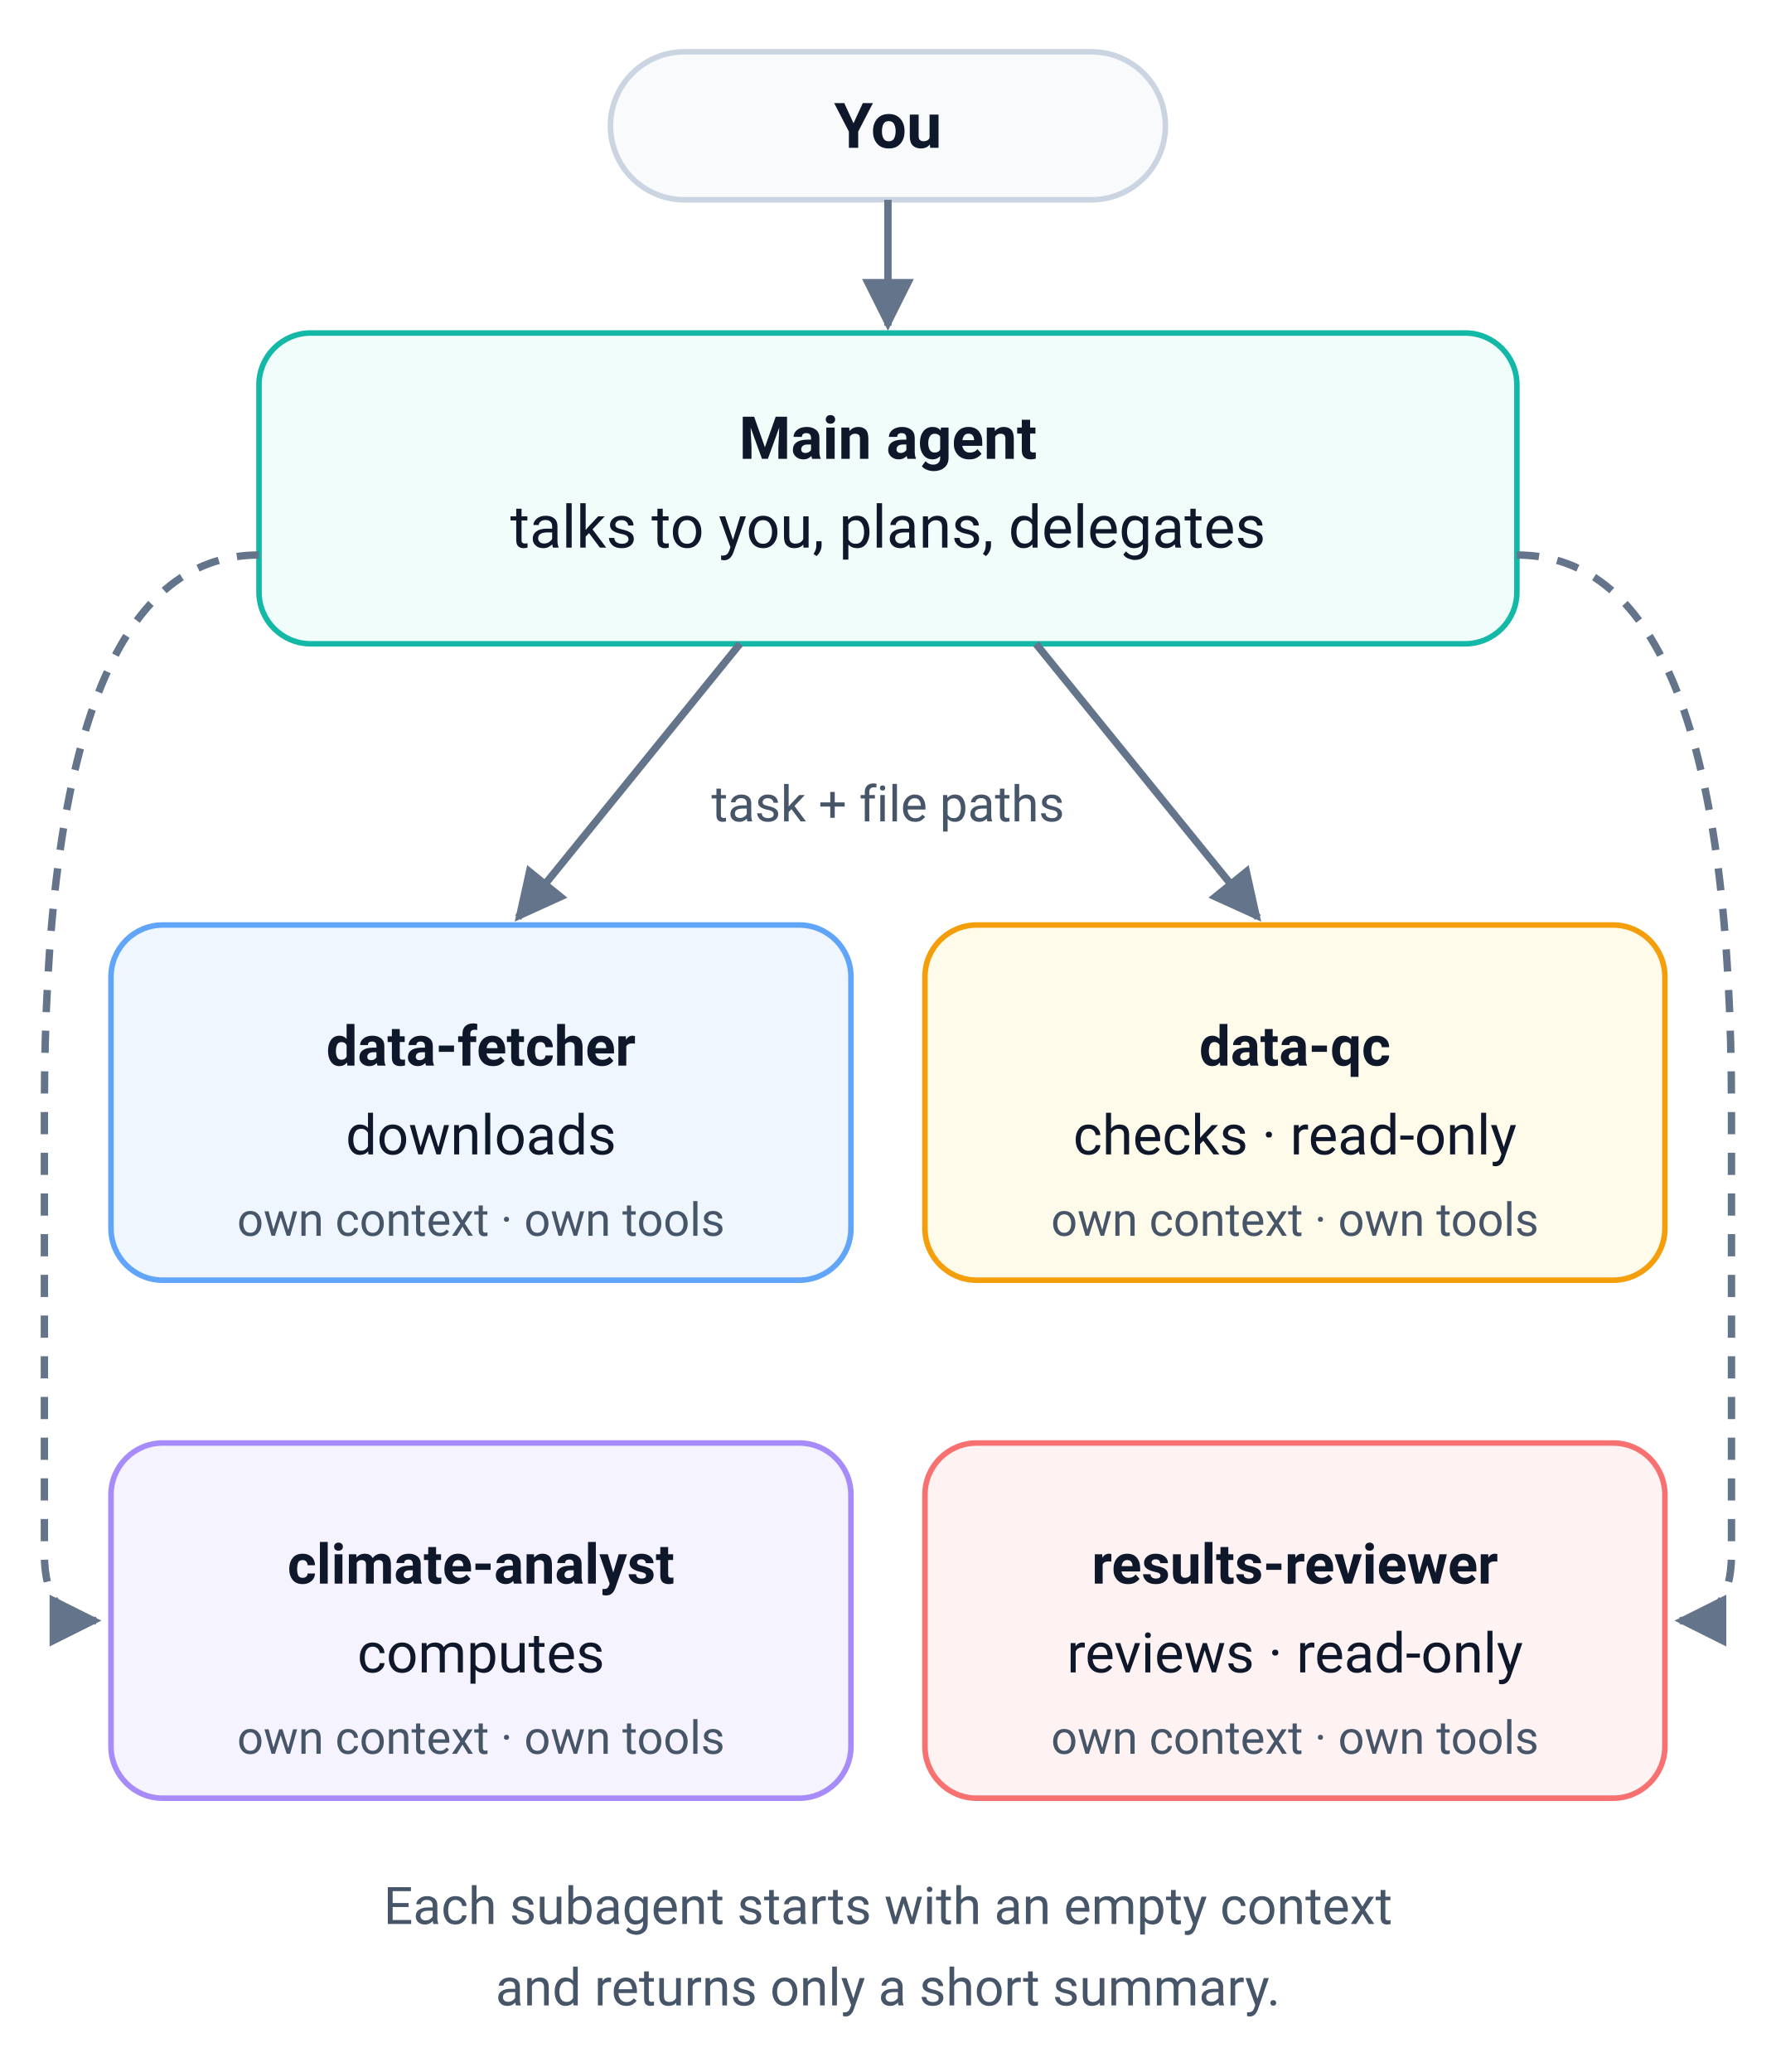
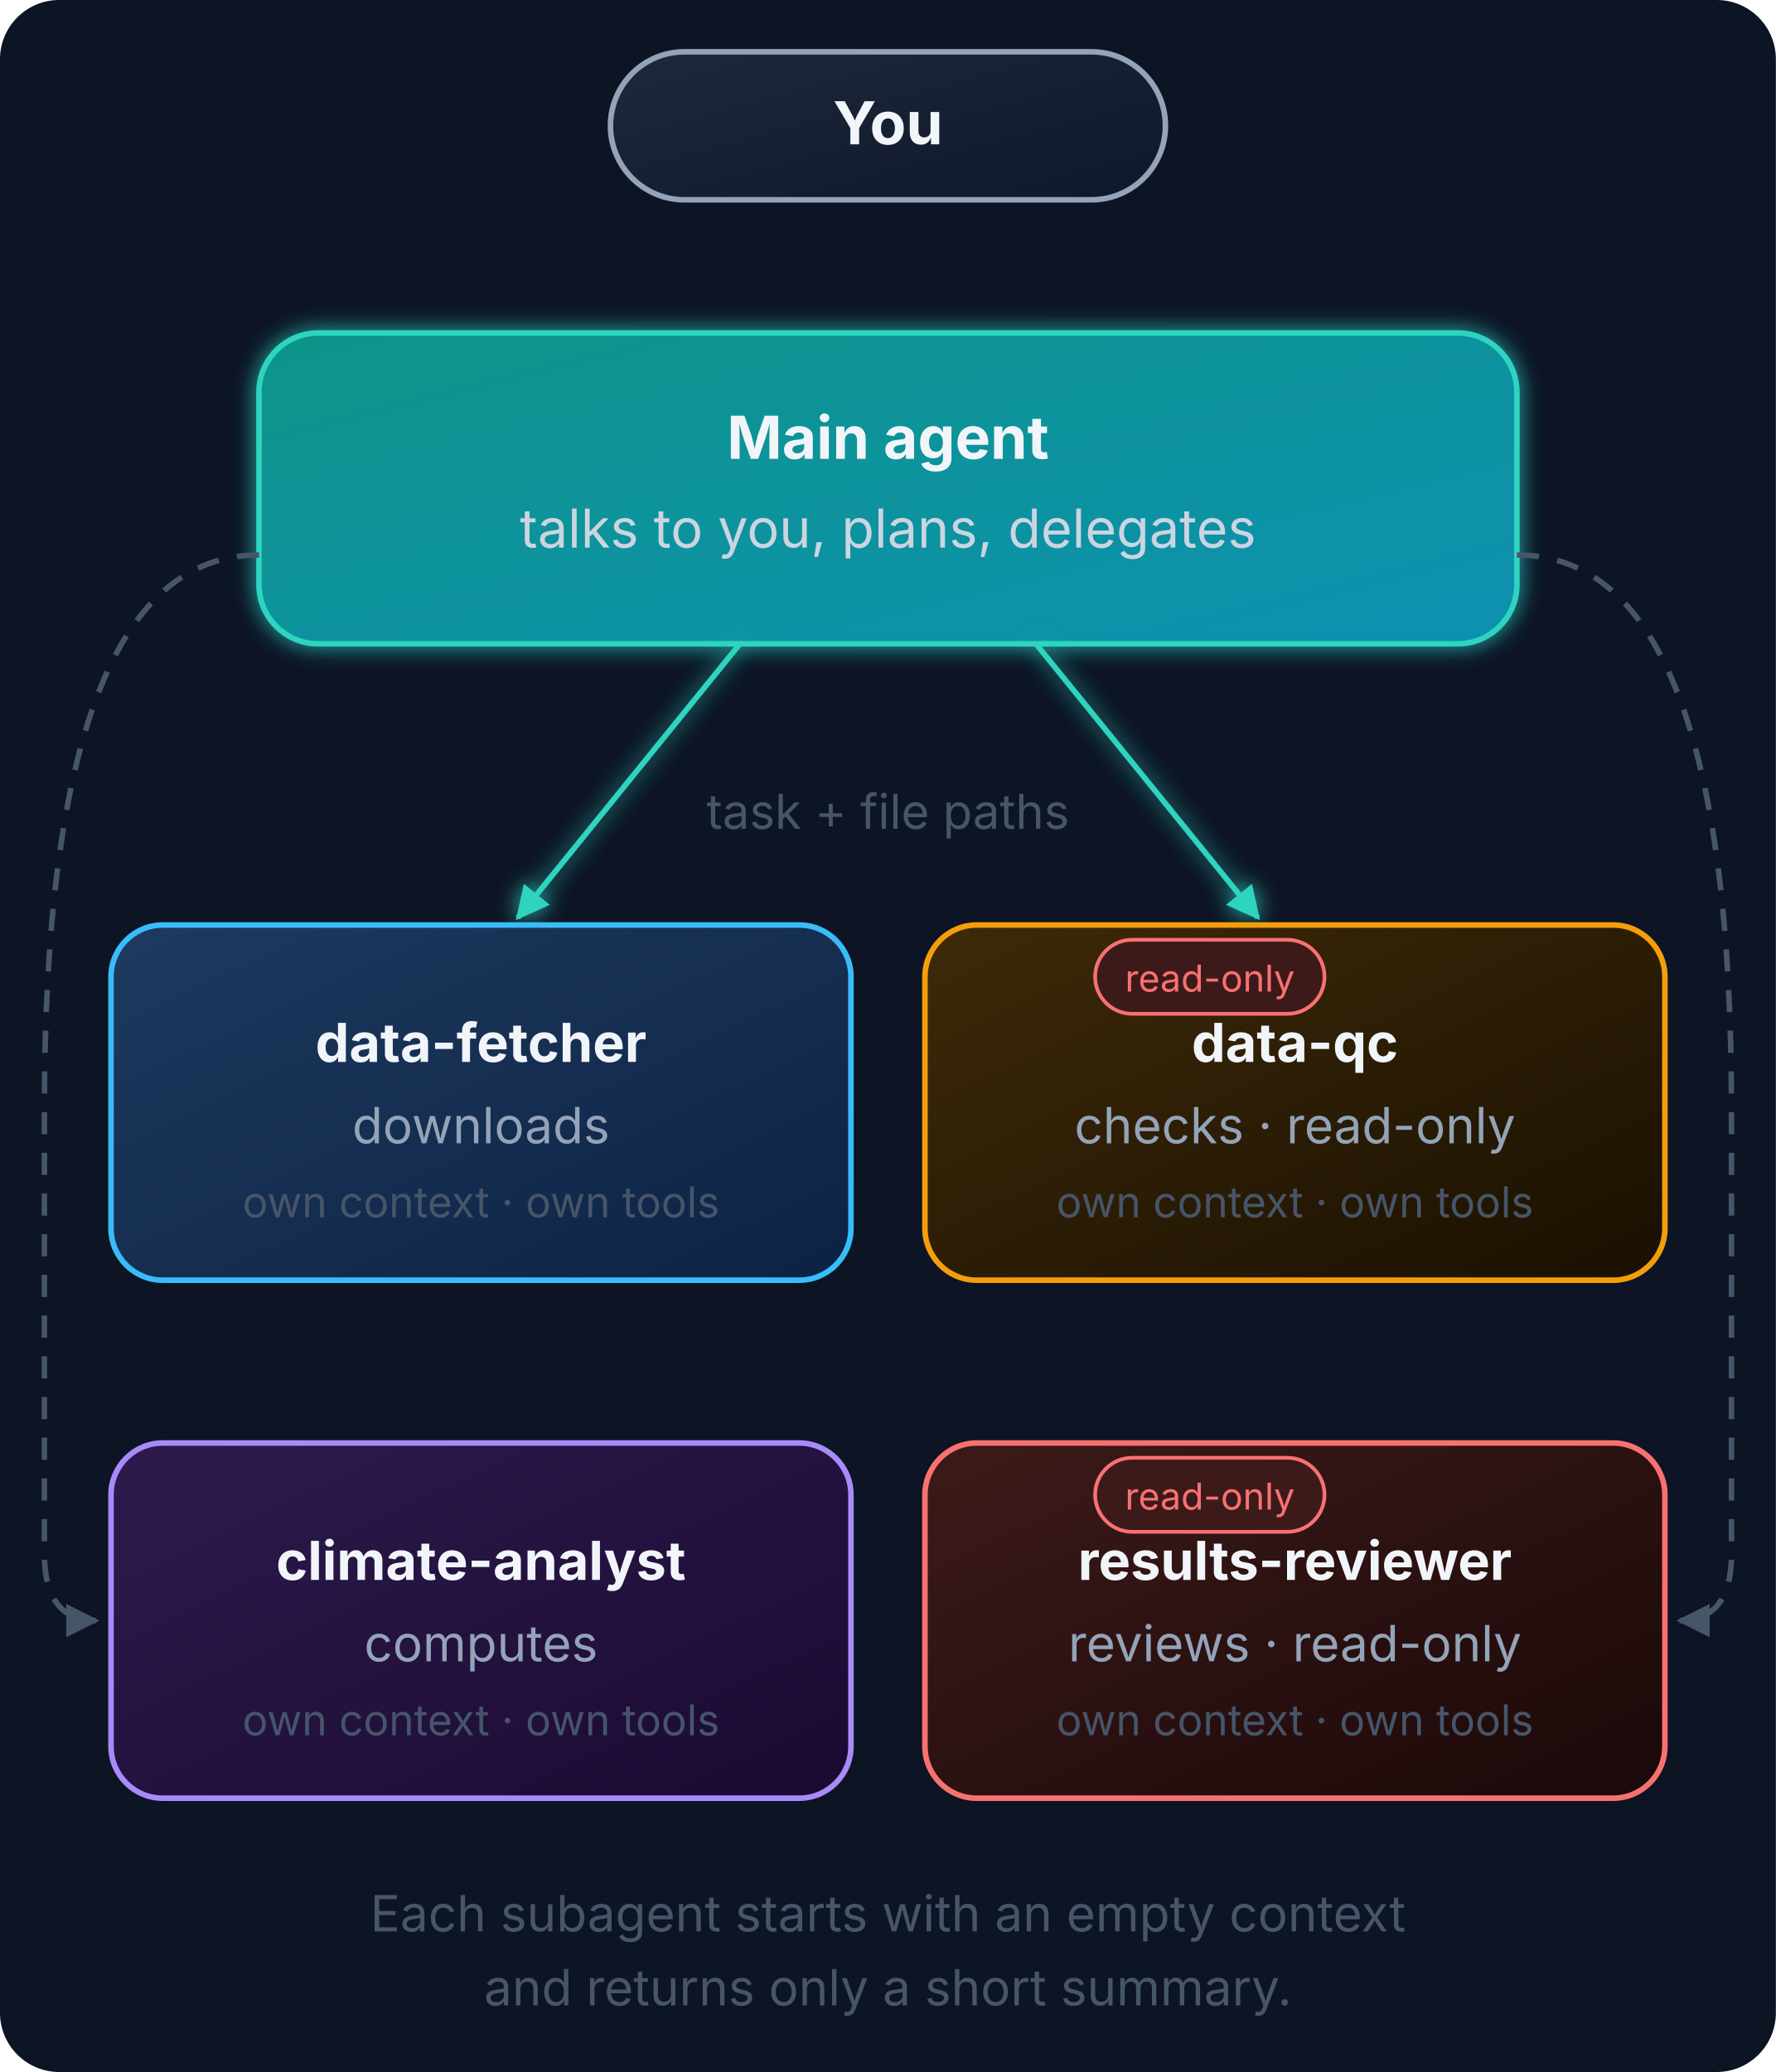
<svg xmlns="http://www.w3.org/2000/svg" viewBox="0 0 480 560" width="480" height="560" role="img" aria-label="A main agent delegating tasks to four subagents, each with its own context and tools">
-   <style>
- .t{font-family:system-ui,-apple-system,'Segoe UI',Roboto,Helvetica,Arial,sans-serif;fill:var(--d-text,#0f172a)}
- .m{font-family:system-ui,-apple-system,'Segoe UI',Roboto,Helvetica,Arial,sans-serif;fill:var(--d-muted,#475569)}
- .c{font-family:ui-monospace,'SFMono-Regular',Menlo,Consolas,monospace;fill:var(--d-text,#0f172a)}
- .b{font-weight:650}
- .ln{stroke:var(--d-line,#64748b);stroke-width:2;fill:none}
- .acc{stroke:var(--d-acc,#0d9488);stroke-width:2.5;fill:none}
- .f0{fill:var(--d-f0,#ffffff);stroke:var(--d-s0,#cbd5e1);stroke-width:1.5}
- .f1{fill:var(--d-f1,#f0fdfa);stroke:var(--d-s1,#14b8a6);stroke-width:1.5}
- .f2{fill:var(--d-f2,#eff6ff);stroke:var(--d-s2,#60a5fa);stroke-width:1.5}
- .f3{fill:var(--d-f3,#fffbeb);stroke:var(--d-s3,#f59e0b);stroke-width:1.5}
- .f4{fill:var(--d-f4,#f5f3ff);stroke:var(--d-s4,#a78bfa);stroke-width:1.5}
- .f5{fill:var(--d-f5,#fef2f2);stroke:var(--d-s5,#f87171);stroke-width:1.5}
- .f6{fill:var(--d-f6,#f8fafc);stroke:var(--d-s0,#cbd5e1);stroke-width:1.5}
- .code{fill:var(--d-code,#0f172a)}
- .ck{font-family:ui-monospace,Menlo,Consolas,monospace;fill:#7dd3fc}
- .cv{font-family:ui-monospace,Menlo,Consolas,monospace;fill:#fde68a}
- .cd{font-family:ui-monospace,Menlo,Consolas,monospace;fill:#5eead4}
- .cm{font-family:ui-monospace,Menlo,Consolas,monospace;fill:#94a3b8;font-style:italic}
- .cb{font-family:ui-monospace,Menlo,Consolas,monospace;fill:#e2e8f0}
- .ah{fill:var(--d-line,#64748b)}
- .aa{fill:var(--d-acc,#0d9488)}
- </style>
  <defs>
-     <marker id="ar" viewBox="0 0 10 10" refX="9" refY="5" markerWidth="7" markerHeight="7" orient="auto-start-reverse">
-       <path d="M0 0L10 5L0 10z" class="ah" />
+     <linearGradient id="g-main" x1="0%" y1="0%" x2="100%" y2="100%">
+       <stop offset="0%" stop-color="#0d9488" />
+       <stop offset="100%" stop-color="#0891b2" />
+     </linearGradient>
+     <linearGradient id="g-you" x1="0%" y1="0%" x2="100%" y2="100%">
+       <stop offset="0%" stop-color="#1e293b" />
+       <stop offset="100%" stop-color="#0f172a" />
+     </linearGradient>
+     <linearGradient id="g-blue" x1="0%" y1="0%" x2="100%" y2="100%">
+       <stop offset="0%" stop-color="#1e3a5f" />
+       <stop offset="100%" stop-color="#0c2244" />
+     </linearGradient>
+     <linearGradient id="g-amber" x1="0%" y1="0%" x2="100%" y2="100%">
+       <stop offset="0%" stop-color="#3d2a0a" />
+       <stop offset="100%" stop-color="#1a1000" />
+     </linearGradient>
+     <linearGradient id="g-purple" x1="0%" y1="0%" x2="100%" y2="100%">
+       <stop offset="0%" stop-color="#2d1b4e" />
+       <stop offset="100%" stop-color="#1a0a30" />
+     </linearGradient>
+     <linearGradient id="g-rose" x1="0%" y1="0%" x2="100%" y2="100%">
+       <stop offset="0%" stop-color="#3d1a1a" />
+       <stop offset="100%" stop-color="#1a0808" />
+     </linearGradient>
+     <filter id="glow" x="-20%" y="-20%" width="140%" height="140%">
+       <feGaussianBlur stdDeviation="3" result="blur" />
+       <feMerge>
+         <feMergeNode in="blur" />
+         <feMergeNode in="SourceGraphic" />
+       </feMerge>
+     </filter>
+     <marker id="arr-teal" viewBox="0 0 10 10" refX="9" refY="5" markerWidth="6" markerHeight="6" orient="auto-start-reverse">
+       <path d="M0 0L10 5L0 10z" fill="#2dd4bf" />
    </marker>
-     <marker id="aa" viewBox="0 0 10 10" refX="9" refY="5" markerWidth="7" markerHeight="7" orient="auto-start-reverse">
-       <path d="M0 0L10 5L0 10z" class="aa" />
+     <marker id="arr-muted" viewBox="0 0 10 10" refX="9" refY="5" markerWidth="6" markerHeight="6" orient="auto-start-reverse">
+       <path d="M0 0L10 5L0 10z" fill="#475569" />
    </marker>
  </defs>
-   <rect x="165" y="14" width="150" height="40" rx="20.0" class="f6" />
-   <text x="240.0" y="39.95" class="t b" font-size="17" text-anchor="middle">You</text>
-   <line x1="240" y1="54" x2="240" y2="88" class="ln" marker-end="url(#ar)" />
-   <rect x="70" y="90" width="340" height="84" rx="14" class="f1" />
-   <text x="240" y="124" class="t b" font-size="16" text-anchor="middle">Main agent</text>
-   <text x="240" y="148" class="t" font-size="16" text-anchor="middle">talks to you, plans, delegates</text>
-   <rect x="30" y="250" width="200" height="96" rx="14" class="f2" />
-   <text x="130" y="288" class="t b" font-size="15" text-anchor="middle">data-fetcher</text>
-   <text x="130" y="312" class="t" font-size="15" text-anchor="middle">downloads</text>
-   <text x="130" y="334" class="m" font-size="12.5" text-anchor="middle">own context · own tools</text>
-   <rect x="250" y="250" width="200" height="96" rx="14" class="f3" />
-   <text x="350" y="288" class="t b" font-size="15" text-anchor="middle">data-qc</text>
-   <text x="350" y="312" class="t" font-size="15" text-anchor="middle">checks · read-only</text>
-   <text x="350" y="334" class="m" font-size="12.5" text-anchor="middle">own context · own tools</text>
-   <rect x="30" y="390" width="200" height="96" rx="14" class="f4" />
-   <text x="130" y="428" class="t b" font-size="15" text-anchor="middle">climate-analyst</text>
-   <text x="130" y="452" class="t" font-size="15" text-anchor="middle">computes</text>
-   <text x="130" y="474" class="m" font-size="12.5" text-anchor="middle">own context · own tools</text>
-   <rect x="250" y="390" width="200" height="96" rx="14" class="f5" />
-   <text x="350" y="428" class="t b" font-size="15" text-anchor="middle">results-reviewer</text>
-   <text x="350" y="452" class="t" font-size="15" text-anchor="middle">reviews · read-only</text>
-   <text x="350" y="474" class="m" font-size="12.5" text-anchor="middle">own context · own tools</text>
-   <path d="M 200 174 L 140 248" class="ln" marker-end="url(#ar)" />
-   <path d="M 280 174 L 340 248" class="ln" marker-end="url(#ar)" />
-   <path d="M 70 150 Q 12 150 12 300 L 12 420 Q 12 438 26 438" class="ln" stroke-dasharray="6 5" marker-end="url(#ar)" />
-   <path d="M 410 150 Q 468 150 468 300 L 468 420 Q 468 438 454 438" class="ln" stroke-dasharray="6 5" marker-end="url(#ar)" />
-   <text x="240" y="222" class="m" font-size="13.5" text-anchor="middle">task + file paths</text>
-   <text x="240" y="520" class="m" font-size="14" text-anchor="middle">Each subagent starts with an empty context</text>
-   <text x="240" y="542" class="m" font-size="14" text-anchor="middle">and returns only a short summary.</text>
+   <rect width="480" height="560" fill="#0d1424" rx="16" />
+   <rect x="165" y="14" width="150" height="40" rx="20" fill="url(#g-you)" stroke="#94a3b8" stroke-width="1.5" />
+   <text x="240" y="39" font-family="Inter,system-ui,-apple-system,sans-serif" font-size="16" font-weight="700" fill="#f1f5f9" text-anchor="middle">You</text>
+   <line x1="240" y1="54" x2="240" y2="88" stroke="#2dd4bf" stroke-width="2.5" marker-end="url(#arr-teal)" filter="url(#glow)" />
+   <rect x="70" y="90" width="340" height="84" rx="16" fill="url(#g-main)" stroke="#2dd4bf" stroke-width="1.5" filter="url(#glow)" />
+   <text x="240" y="124" font-family="Inter,system-ui,-apple-system,sans-serif" font-size="16" font-weight="700" fill="#f1f5f9" text-anchor="middle">Main agent</text>
+   <text x="240" y="148" font-family="Inter,system-ui,-apple-system,sans-serif" font-size="14.5" fill="#cbd5e1" text-anchor="middle">talks to you, plans, delegates</text>
+   <text x="240" y="224" font-family="Inter,system-ui,-apple-system,sans-serif" font-size="13" fill="#475569" text-anchor="middle">task + file paths</text>
+   <path d="M 200 174 L 140 248" stroke="#2dd4bf" stroke-width="1.5" fill="none" marker-end="url(#arr-teal)" filter="url(#glow)" />
+   <path d="M 280 174 L 340 248" stroke="#2dd4bf" stroke-width="1.5" fill="none" marker-end="url(#arr-teal)" filter="url(#glow)" />
+   <path d="M 70 150 Q 12 150 12 300 L 12 420 Q 12 438 26 438" stroke="#475569" stroke-width="1.5" stroke-dasharray="6 5" fill="none" marker-end="url(#arr-muted)" />
+   <path d="M 410 150 Q 468 150 468 300 L 468 420 Q 468 438 454 438" stroke="#475569" stroke-width="1.5" stroke-dasharray="6 5" fill="none" marker-end="url(#arr-muted)" />
+   <rect x="30" y="250" width="200" height="96" rx="14" fill="url(#g-blue)" stroke="#38bdf8" stroke-width="1.5" />
+   <text x="130" y="287" font-family="Inter,system-ui,-apple-system,sans-serif" font-size="14.5" font-weight="700" fill="#f1f5f9" text-anchor="middle">data-fetcher</text>
+   <text x="130" y="309" font-family="Inter,system-ui,-apple-system,sans-serif" font-size="13.5" fill="#94a3b8" text-anchor="middle">downloads</text>
+   <text x="130" y="329" font-family="Inter,system-ui,-apple-system,sans-serif" font-size="11.5" fill="#475569" text-anchor="middle">own context · own tools</text>
+   <rect x="250" y="250" width="200" height="96" rx="14" fill="url(#g-amber)" stroke="#f59e0b" stroke-width="1.5" />
+   <text x="350" y="287" font-family="Inter,system-ui,-apple-system,sans-serif" font-size="14.5" font-weight="700" fill="#f1f5f9" text-anchor="middle">data-qc</text>
+   <text x="350" y="309" font-family="Inter,system-ui,-apple-system,sans-serif" font-size="13.5" fill="#94a3b8" text-anchor="middle">checks · read-only</text>
+   <text x="350" y="329" font-family="Inter,system-ui,-apple-system,sans-serif" font-size="11.5" fill="#475569" text-anchor="middle">own context · own tools</text>
+   <rect x="296" y="254" width="62" height="20" rx="10" fill="#3d1a1a" stroke="#f87171" stroke-width="1" />
+   <text x="327" y="268" font-family="Inter,system-ui,-apple-system,sans-serif" font-size="10" fill="#f87171" text-anchor="middle">read-only</text>
+   <rect x="30" y="390" width="200" height="96" rx="14" fill="url(#g-purple)" stroke="#a78bfa" stroke-width="1.5" />
+   <text x="130" y="427" font-family="Inter,system-ui,-apple-system,sans-serif" font-size="14.5" font-weight="700" fill="#f1f5f9" text-anchor="middle">climate-analyst</text>
+   <text x="130" y="449" font-family="Inter,system-ui,-apple-system,sans-serif" font-size="13.5" fill="#94a3b8" text-anchor="middle">computes</text>
+   <text x="130" y="469" font-family="Inter,system-ui,-apple-system,sans-serif" font-size="11.5" fill="#475569" text-anchor="middle">own context · own tools</text>
+   <rect x="250" y="390" width="200" height="96" rx="14" fill="url(#g-rose)" stroke="#f87171" stroke-width="1.5" />
+   <text x="350" y="427" font-family="Inter,system-ui,-apple-system,sans-serif" font-size="14.5" font-weight="700" fill="#f1f5f9" text-anchor="middle">results-reviewer</text>
+   <text x="350" y="449" font-family="Inter,system-ui,-apple-system,sans-serif" font-size="13.5" fill="#94a3b8" text-anchor="middle">reviews · read-only</text>
+   <text x="350" y="469" font-family="Inter,system-ui,-apple-system,sans-serif" font-size="11.5" fill="#475569" text-anchor="middle">own context · own tools</text>
+   <rect x="296" y="394" width="62" height="20" rx="10" fill="#3d1a1a" stroke="#f87171" stroke-width="1" />
+   <text x="327" y="408" font-family="Inter,system-ui,-apple-system,sans-serif" font-size="10" fill="#f87171" text-anchor="middle">read-only</text>
+   <text x="240" y="522" font-family="Inter,system-ui,-apple-system,sans-serif" font-size="13.5" fill="#475569" text-anchor="middle">Each subagent starts with an empty context</text>
+   <text x="240" y="542" font-family="Inter,system-ui,-apple-system,sans-serif" font-size="13.5" fill="#475569" text-anchor="middle">and returns only a short summary.</text>
</svg>
